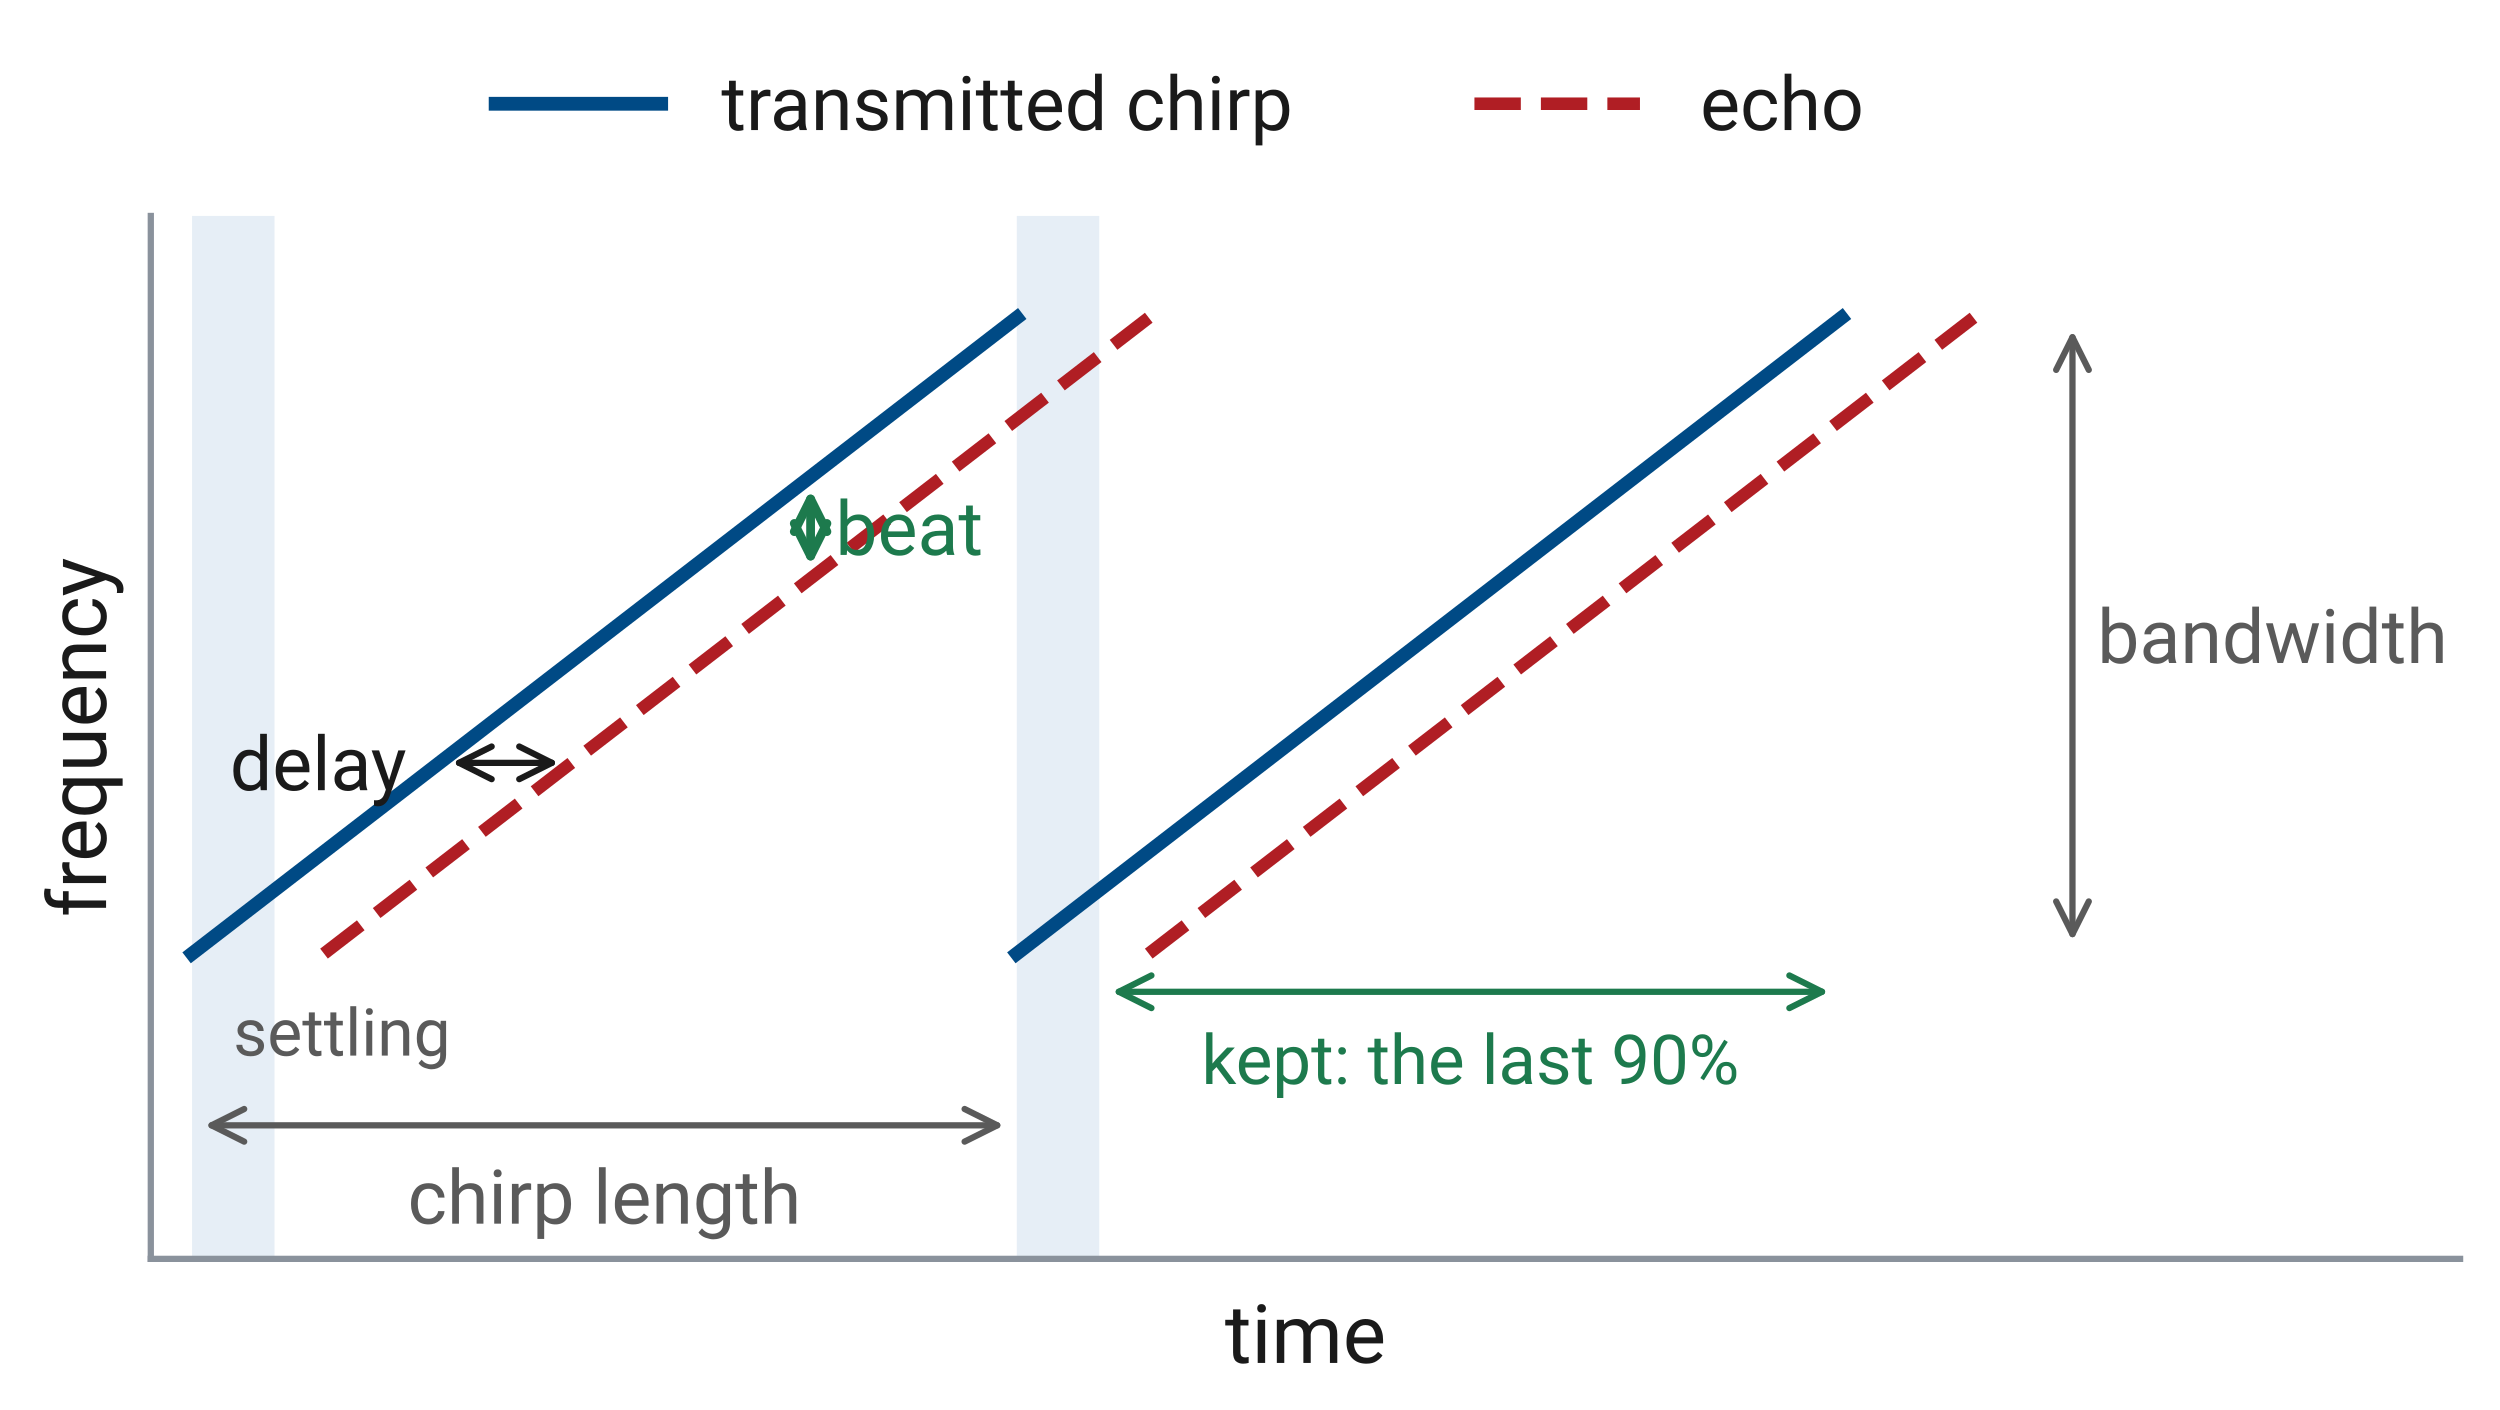
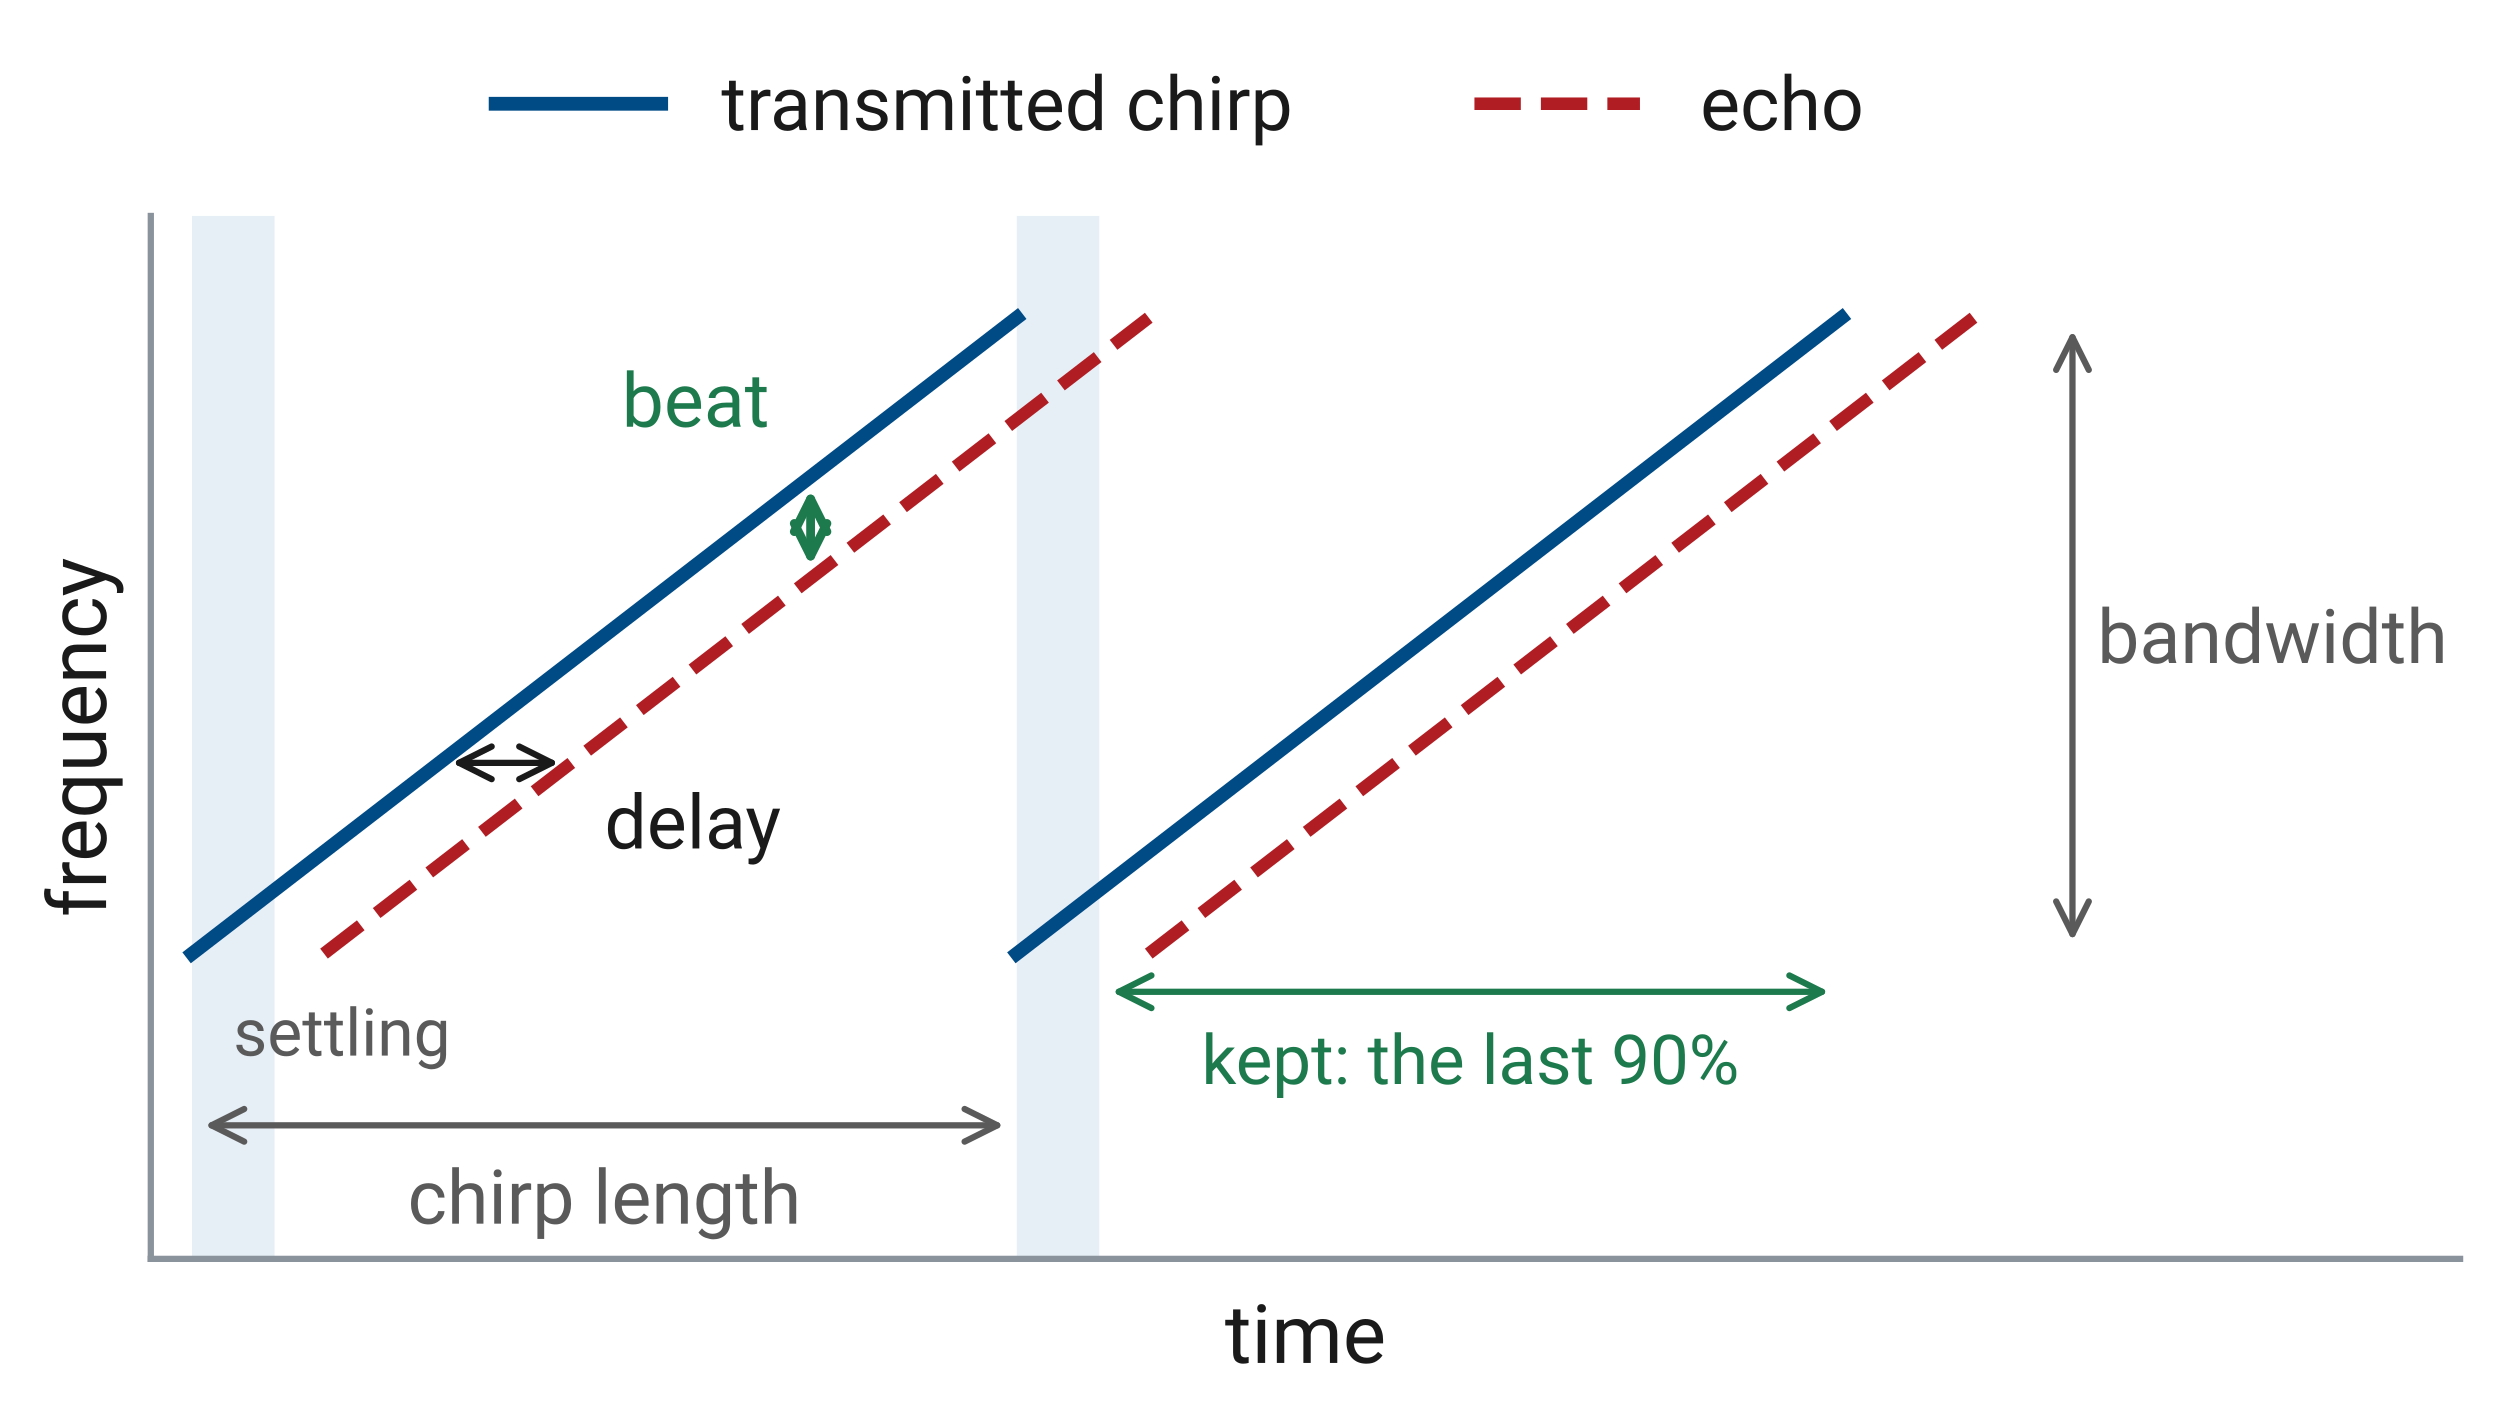
<svg xmlns="http://www.w3.org/2000/svg" width="398.693pt" height="224.809pt" viewBox="0 0 398.693 224.809" version="1.1">
  <defs>
    <style type="text/css">*{stroke-linejoin: round; stroke-linecap: butt}</style>
  </defs>
  <g id="figure_1">
    <g id="patch_1">
      <path d="M 0 224.809  L 398.693 224.809  L 398.693 0  L 0 0  L 0 224.809  z " style="fill: none" />
    </g>
    <g id="axes_1">
      <g id="patch_2">
        <path d="M 24.049 200.76  L 392.329 200.76  L 392.329 34.44  L 24.049 34.44  L 24.049 200.76  z " style="fill: none" />
      </g>
      <g id="patch_3">
-         <path d="M 30.626 200.76  L 43.779 200.76  L 43.779 34.44  L 30.626 34.44  z " clip-path="url(#p6625a5d091)" style="fill: #e6eef6" />
+         <path d="M 30.626 200.76  L 43.779 200.76  L 43.779 34.44  L 30.626 34.44  z " clip-path="url(#pae3c69aff0)" style="fill: #e6eef6" />
      </g>
      <g id="patch_4">
-         <path d="M 162.154 200.76  L 175.307 200.76  L 175.307 34.44  L 162.154 34.44  z " clip-path="url(#p6625a5d091)" style="fill: #e6eef6" />
+         <path d="M 162.154 200.76  L 175.307 200.76  L 175.307 34.44  L 162.154 34.44  z " clip-path="url(#pae3c69aff0)" style="fill: #e6eef6" />
      </g>
      <g id="matplotlib.axis_1">
        <g id="text_1">
          <text style="font-size: 13px; font-family:'Source Sans Pro', 'Segoe UI', Roboto, Helvetica, Arial, sans-serif; text-anchor: middle; fill: #1a1a1a" x="208.189" y="217.353" transform="rotate(-0 208.1895 217.3533)">time</text>
        </g>
      </g>
      <g id="matplotlib.axis_2">
        <g id="text_2">
          <text style="font-size: 13px; font-family:'Source Sans Pro', 'Segoe UI', Roboto, Helvetica, Arial, sans-serif; text-anchor: middle; fill: #1a1a1a" x="16.914" y="117.6" transform="rotate(-90 16.91375 117.5995)">frequency</text>
        </g>
      </g>
      <g id="line2d_1">
-         <path d="M 30.626 152.081  L 162.154 50.666  " clip-path="url(#p6625a5d091)" style="fill: none; stroke: #004a85; stroke-width: 2.2; stroke-linecap: square" />
+         <path d="M 30.626 152.081  L 162.154 50.666  " clip-path="url(#pae3c69aff0)" style="fill: none; stroke: #004a85; stroke-width: 2.2; stroke-linecap: square" />
      </g>
      <g id="line2d_2">
-         <path d="M 51.67 152.081  L 183.199 50.666  " clip-path="url(#p6625a5d091)" style="fill: none; stroke-dasharray: 7.4,3.2; stroke-dashoffset: 0; stroke: #b01e24; stroke-width: 2" />
+         <path d="M 51.67 152.081  L 183.199 50.666  " clip-path="url(#pae3c69aff0)" style="fill: none; stroke-dasharray: 7.4,3.2; stroke-dashoffset: 0; stroke: #b01e24; stroke-width: 2" />
      </g>
      <g id="line2d_3">
-         <path d="M 162.154 152.081  L 293.683 50.666  " clip-path="url(#p6625a5d091)" style="fill: none; stroke: #004a85; stroke-width: 2.2; stroke-linecap: square" />
+         <path d="M 162.154 152.081  L 293.683 50.666  " clip-path="url(#pae3c69aff0)" style="fill: none; stroke: #004a85; stroke-width: 2.2; stroke-linecap: square" />
      </g>
      <g id="line2d_4">
-         <path d="M 183.199 152.081  L 314.728 50.666  " clip-path="url(#p6625a5d091)" style="fill: none; stroke-dasharray: 7.4,3.2; stroke-dashoffset: 0; stroke: #b01e24; stroke-width: 2" />
+         <path d="M 183.199 152.081  L 314.728 50.666  " clip-path="url(#pae3c69aff0)" style="fill: none; stroke-dasharray: 7.4,3.2; stroke-dashoffset: 0; stroke: #b01e24; stroke-width: 2" />
      </g>
      <g id="patch_5">
        <path d="M 24.049 200.76  L 24.049 34.44  " style="fill: none; stroke: #8a929c; stroke-linejoin: miter; stroke-linecap: square" />
      </g>
      <g id="patch_6">
        <path d="M 24.049 200.76  L 392.329 200.76  " style="fill: none; stroke: #8a929c; stroke-linejoin: miter; stroke-linecap: square" />
      </g>
      <g id="text_3">
        <text style="font-size: 10.5px; font-family:'Source Sans Pro', 'Segoe UI', Roboto, Helvetica, Arial, sans-serif; text-anchor: start; fill: #5a5a5a" x="37.202" y="168.337" transform="rotate(-0 37.20235 168.3373)">settling</text>
      </g>
      <g id="patch_7">
        <path d="M 290.567 158.165  Q 234.496 158.165 178.425 158.165  " style="fill: none; stroke: #1d7a4d; stroke-linecap: round" />
        <path d="M 285.367 155.565  L 290.567 158.165  L 285.367 160.765  " style="fill: none; stroke: #1d7a4d; stroke-linecap: round" />
        <path d="M 183.625 160.765  L 178.425 158.165  L 183.625 155.565  " style="fill: none; stroke: #1d7a4d; stroke-linecap: round" />
      </g>
      <g id="text_4">
        <text style="font-size: 11px; font-family:'Source Sans Pro', 'Segoe UI', Roboto, Helvetica, Arial, sans-serif; text-anchor: middle; fill: #1d7a4d" x="234.495" y="172.878" transform="rotate(-0 234.4952 172.8782)">kept: the last 90%</text>
      </g>
      <g id="patch_8">
        <path d="M 88.01 121.656  Q 80.608 121.656 73.206 121.656  " style="fill: none; stroke: #1a1a1a; stroke-linecap: round" />
        <path d="M 82.81 119.056  L 88.01 121.656  L 82.81 124.256  " style="fill: none; stroke: #1a1a1a; stroke-linecap: round" />
        <path d="M 78.406 124.256  L 73.206 121.656  L 78.406 119.056  " style="fill: none; stroke: #1a1a1a; stroke-linecap: round" />
      </g>
      <g id="text_5">
-         <text style="font-size: 12px; font-family:'Source Sans Pro', 'Segoe UI', Roboto, Helvetica, Arial, sans-serif; text-anchor: end; fill: #1a1a1a" x="64.823" y="126.021" transform="rotate(-0 64.82335 126.0214)">delay</text>
+         <text style="font-size: 12px; font-family:'Source Sans Pro', 'Segoe UI', Roboto, Helvetica, Arial, sans-serif; text-anchor: start; fill: #1a1a1a" x="96.39" y="135.309" transform="rotate(-0 96.39021 135.3094)">delay</text>
      </g>
      <g id="patch_9">
        <path d="M 129.272 88.68  Q 129.272 84.131 129.272 79.582  " style="fill: none; stroke: #1d7a4d; stroke-width: 1.4; stroke-linecap: round" />
        <path d="M 131.872 83.48  L 129.272 88.68  L 126.672 83.48  " style="fill: none; stroke: #1d7a4d; stroke-width: 1.4; stroke-linecap: round" />
        <path d="M 126.672 84.782  L 129.272 79.582  L 131.872 84.782  " style="fill: none; stroke: #1d7a4d; stroke-width: 1.4; stroke-linecap: round" />
      </g>
      <g id="text_6">
-         <text style="font-size: 12px; font-family:'Source Sans Pro', 'Segoe UI', Roboto, Helvetica, Arial, sans-serif; text-anchor: start; fill: #1d7a4d" x="133.218" y="88.498" transform="rotate(-0 133.2182 88.49794)">beat</text>
+         <text style="font-size: 12px; font-family:'Source Sans Pro', 'Segoe UI', Roboto, Helvetica, Arial, sans-serif; text-anchor: end; fill: #1d7a4d" x="122.696" y="68.054" transform="rotate(-0 122.6959 68.05427)">beat</text>
      </g>
      <g id="patch_10">
        <path d="M 330.511 53.786  Q 330.511 101.375 330.511 148.963  " style="fill: none; stroke: #5a5a5a; stroke-linecap: round" />
        <path d="M 327.911 58.986  L 330.511 53.786  L 333.111 58.986  " style="fill: none; stroke: #5a5a5a; stroke-linecap: round" />
        <path d="M 333.111 143.763  L 330.511 148.963  L 327.911 143.763  " style="fill: none; stroke: #5a5a5a; stroke-linecap: round" />
      </g>
      <g id="text_7">
        <text style="font-size: 12px; font-family:'Source Sans Pro', 'Segoe UI', Roboto, Helvetica, Arial, sans-serif; text-anchor: start; fill: #5a5a5a" x="334.457" y="105.738" transform="rotate(-0 334.4569 105.7384)">bandwidth</text>
      </g>
      <g id="patch_11">
        <path d="M 159.034 179.462  Q 96.387 179.462 33.74 179.462  " style="fill: none; stroke: #5a5a5a; stroke-linecap: round" />
        <path d="M 153.834 176.862  L 159.034 179.462  L 153.834 182.062  " style="fill: none; stroke: #5a5a5a; stroke-linecap: round" />
        <path d="M 38.94 182.062  L 33.74 179.462  L 38.94 176.862  " style="fill: none; stroke: #5a5a5a; stroke-linecap: round" />
      </g>
      <g id="text_8">
        <text style="font-size: 12px; font-family:'Source Sans Pro', 'Segoe UI', Roboto, Helvetica, Arial, sans-serif; text-anchor: middle; fill: #5a5a5a" x="96.39" y="195.144" transform="rotate(-0 96.39021 195.144)">chirp length</text>
      </g>
      <g id="legend_1">
        <g id="line2d_5">
          <path d="M 79.043 16.545  L 92.243 16.545  L 105.443 16.545  " style="fill: none; stroke: #004a85; stroke-width: 2.2; stroke-linecap: square" />
        </g>
        <g id="text_9">
          <text style="font-size: 12px; font-family:'Source Sans Pro', 'Segoe UI', Roboto, Helvetica, Arial, sans-serif; text-anchor: start; fill: #1a1a1a" x="115.043" y="20.745" transform="rotate(-0 115.0431 20.745)">transmitted chirp</text>
        </g>
        <g id="line2d_6">
          <path d="M 235.137 16.545  L 248.337 16.545  L 261.537 16.545  " style="fill: none; stroke-dasharray: 7.4,3.2; stroke-dashoffset: 0; stroke: #b01e24; stroke-width: 2" />
        </g>
        <g id="text_10">
          <text style="font-size: 12px; font-family:'Source Sans Pro', 'Segoe UI', Roboto, Helvetica, Arial, sans-serif; text-anchor: start; fill: #1a1a1a" x="271.137" y="20.745" transform="rotate(-0 271.1368 20.745)">echo</text>
        </g>
      </g>
    </g>
  </g>
  <defs>
-     <clipPath id="p6625a5d091">
+     <clipPath id="pae3c69aff0">
      <rect x="24.049" y="34.44" width="368.28" height="166.32" />
    </clipPath>
  </defs>
</svg>
